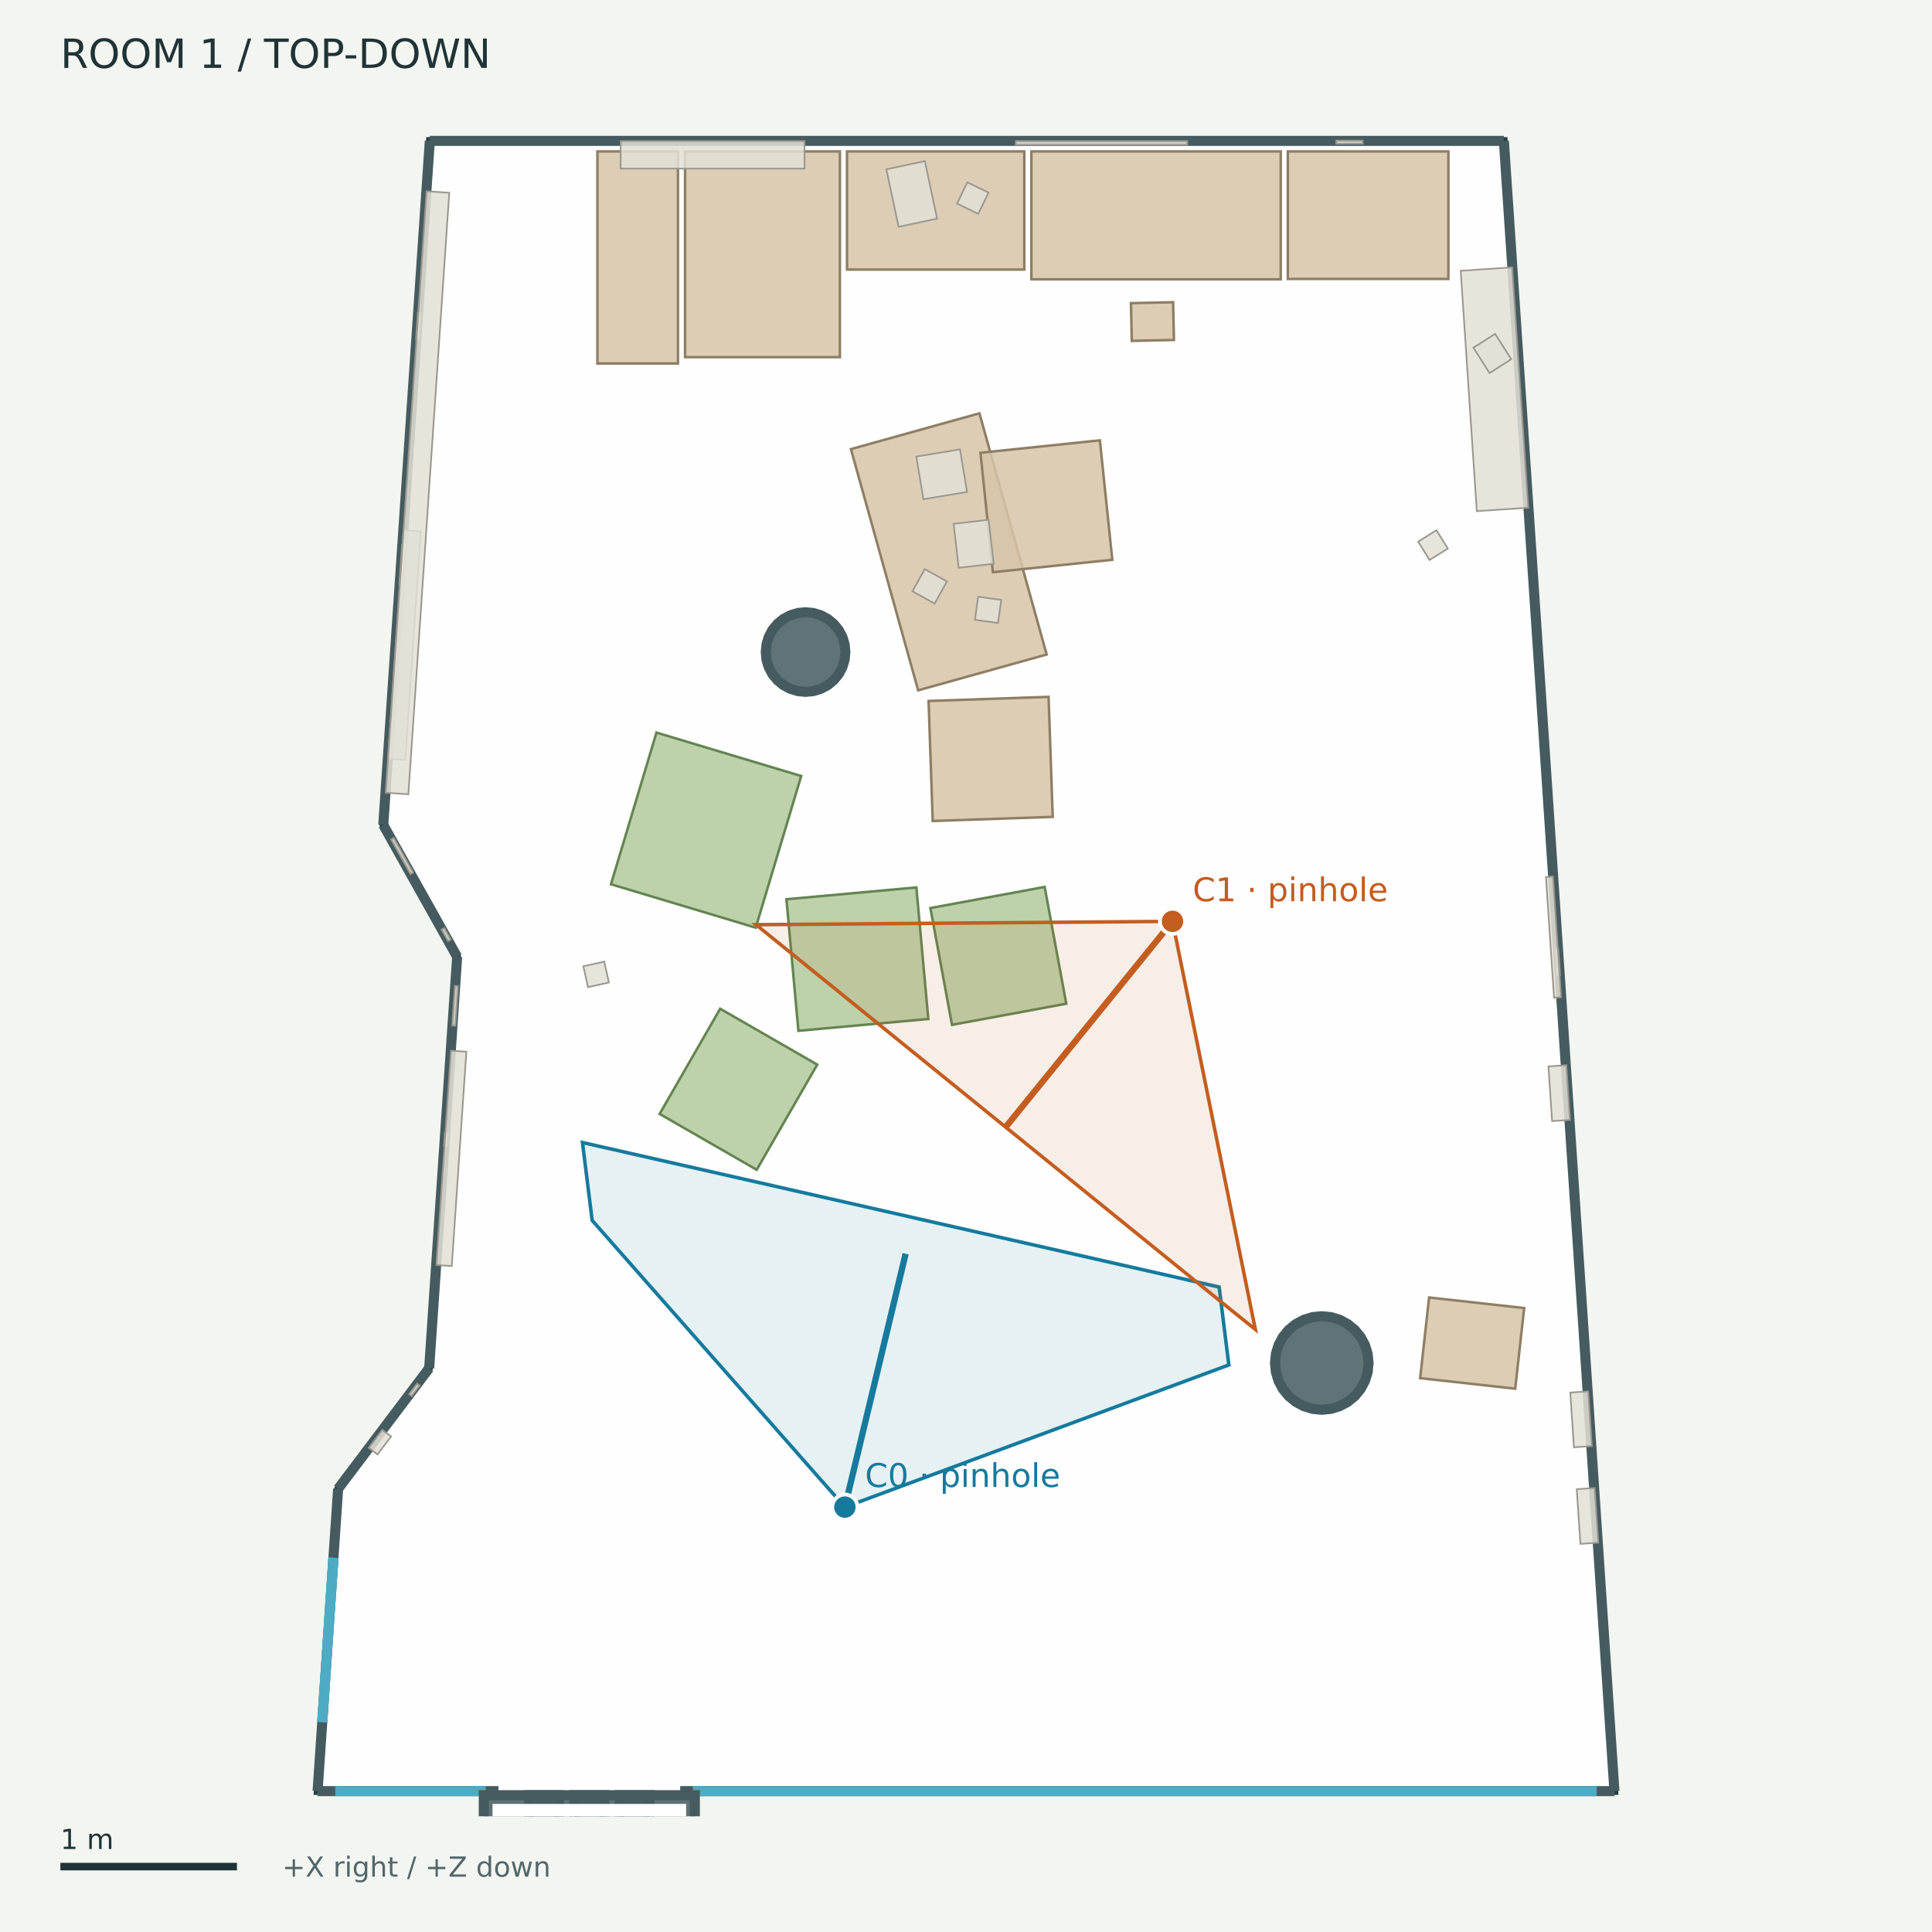
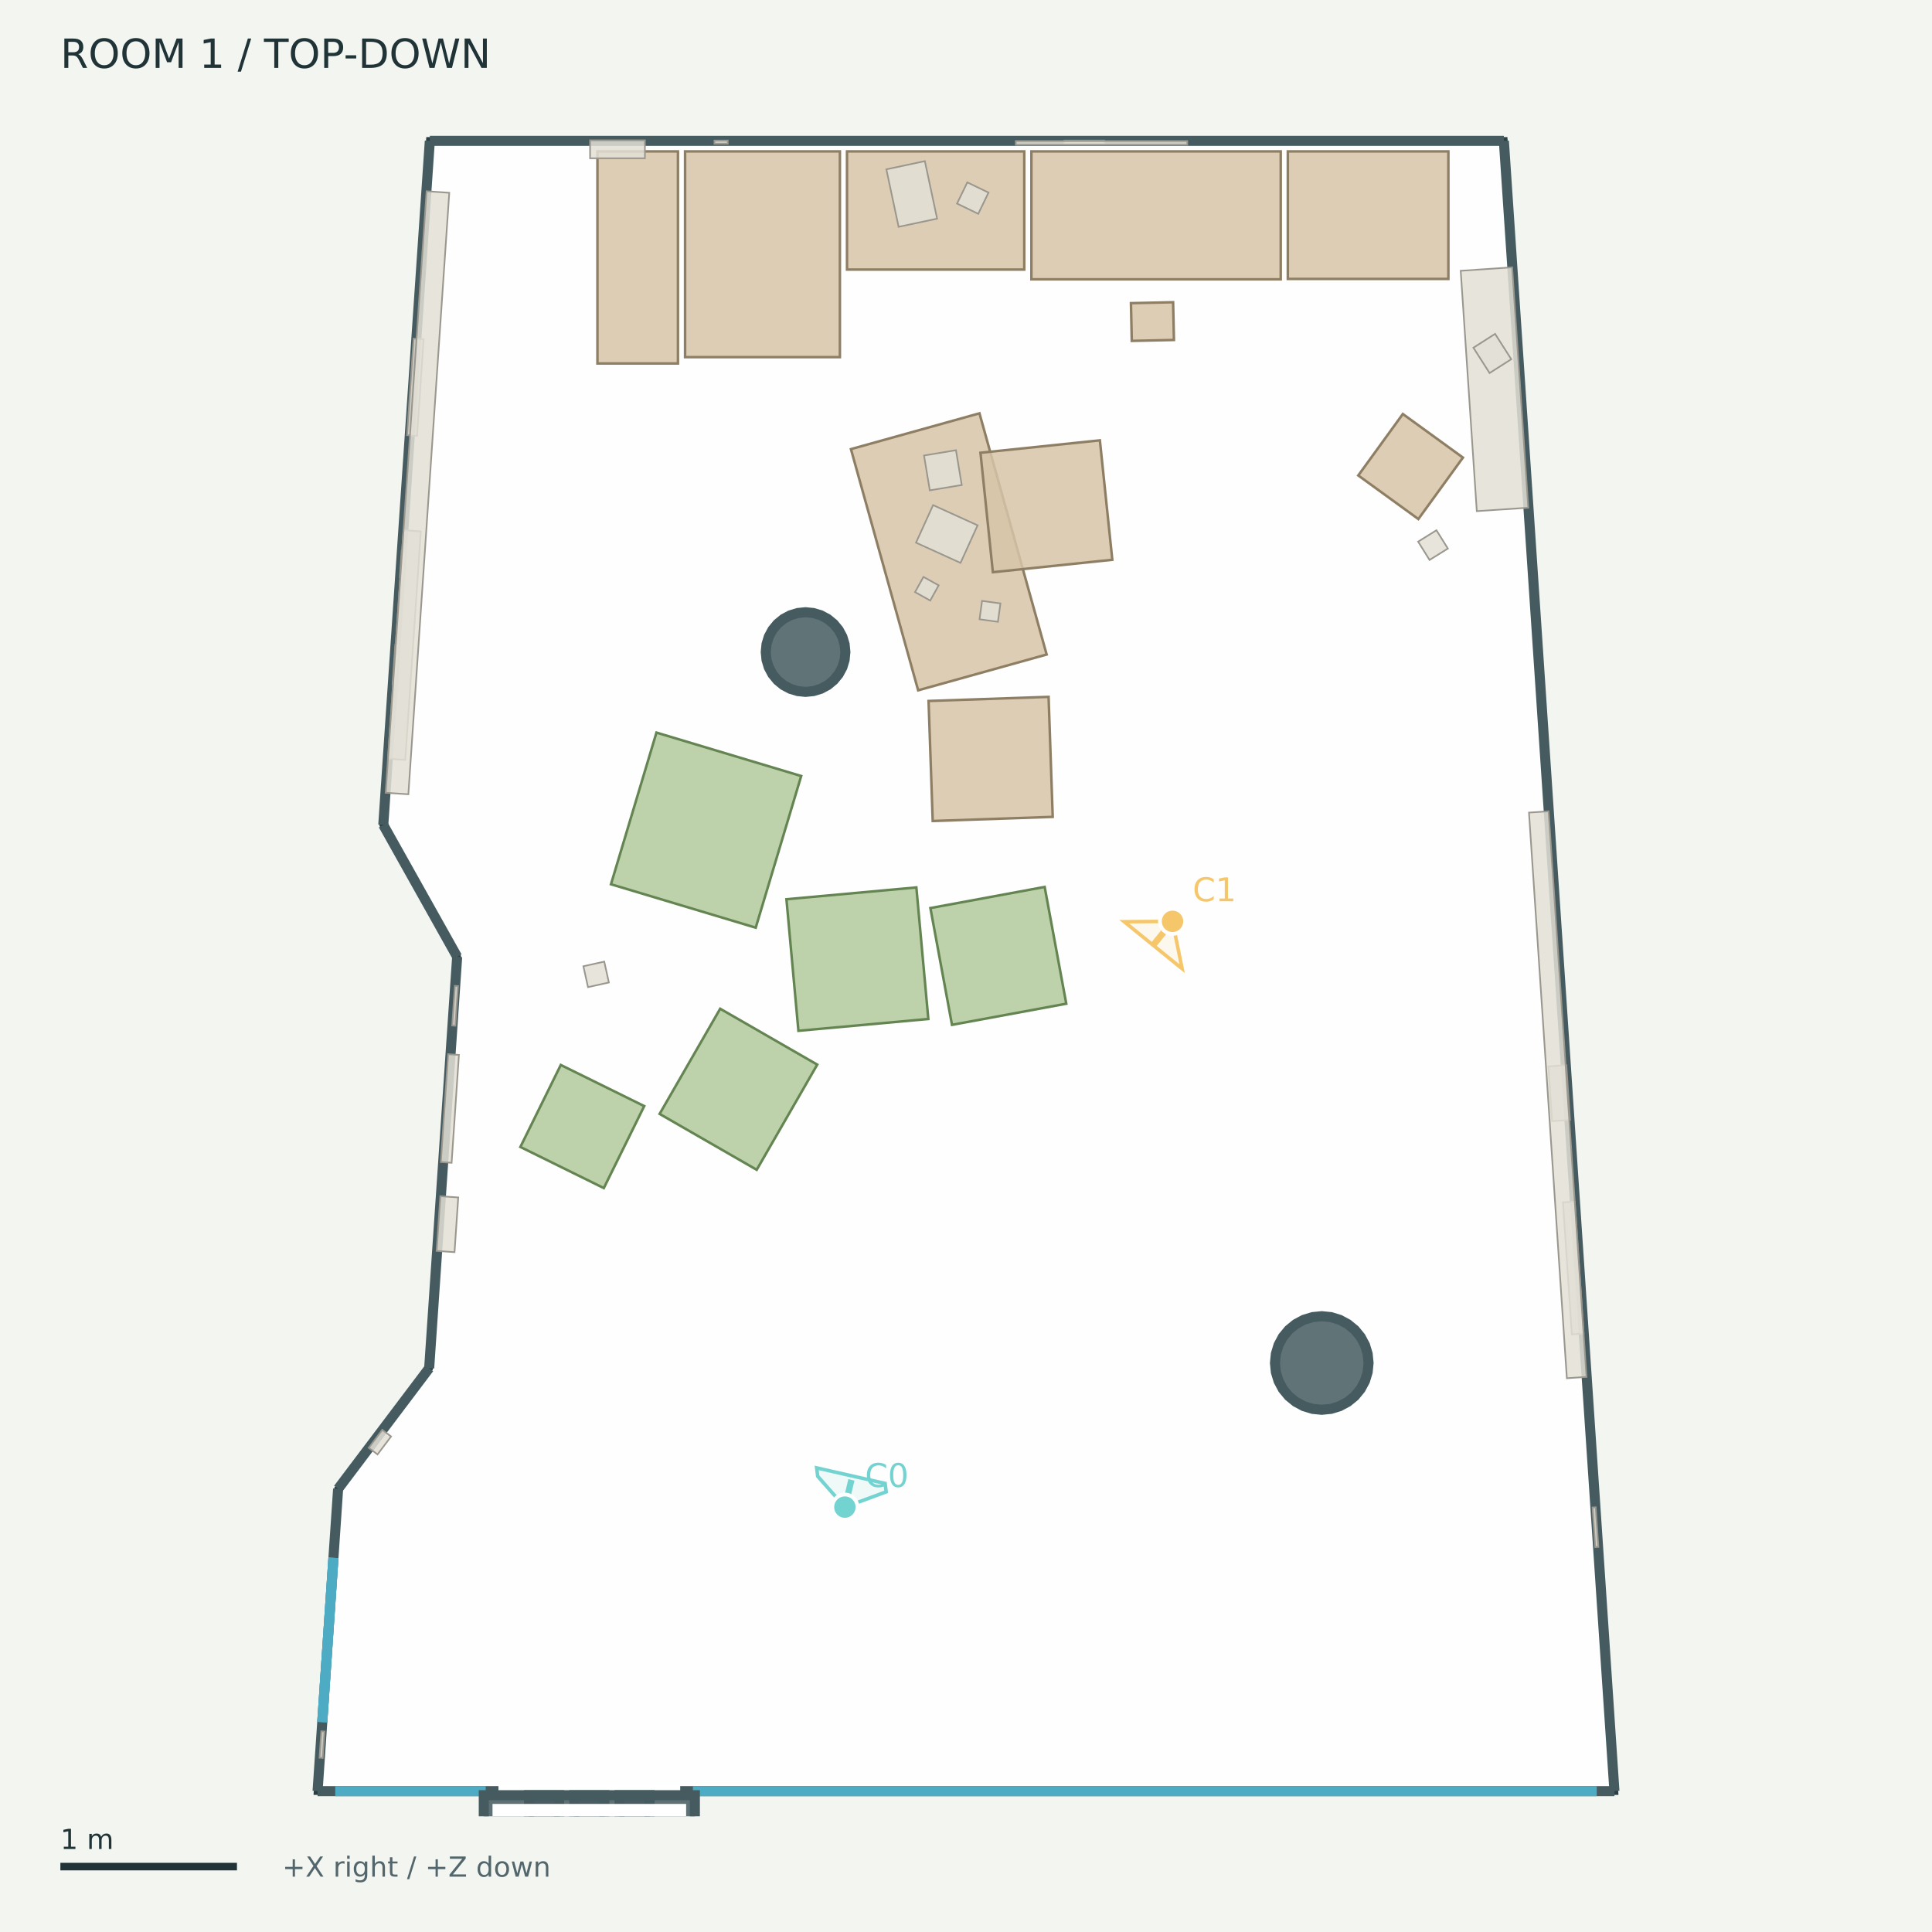
<svg xmlns="http://www.w3.org/2000/svg" width="768" height="768" viewBox="0 0 768 768">
  <rect width="100%" height="100%" fill="#f3f5f1" />
  <g font-family="DejaVu Sans">
    <defs>
      <clipPath id="map">
        <rect x="12" y="42" width="744" height="680" />
      </clipPath>
    </defs>
    <text x="24.00" y="27.00" font-size="16" fill="#203337">ROOM 1  /  TOP-DOWN</text>
    <g clip-path="url(#map)">
      <polygon points="170.86,56.00 597.81,56.00 641.76,712.00 126.24,712.00 134.41,591.82 170.60,543.86 181.73,380.35 152.36,327.94" fill="#ffffff" fill-opacity="0.85" stroke="#293f43" stroke-width="3" />
      <polygon points="336.05,259.20 335.75,262.29 334.85,265.26 333.38,267.99 331.41,270.39 329.02,272.36 326.28,273.82 323.31,274.72 320.22,275.03 317.14,274.72 314.17,273.82 311.43,272.36 309.03,270.39 307.06,267.99 305.60,265.26 304.70,262.29 304.40,259.20 304.70,256.11 305.60,253.14 307.06,250.41 309.03,248.01 311.43,246.04 314.17,244.58 317.14,243.68 320.22,243.37 323.31,243.68 326.28,244.58 329.02,246.04 331.41,248.01 333.38,250.41 334.85,253.14 335.75,256.11" fill="#455b60" fill-opacity="0.85" stroke="#455b60" stroke-width="4" />
      <polygon points="544.02,541.81 543.66,545.44 542.60,548.93 540.88,552.14 538.57,554.96 535.75,557.27 532.54,558.99 529.05,560.05 525.42,560.41 521.79,560.05 518.30,558.99 515.09,557.27 512.27,554.96 509.95,552.14 508.24,548.93 507.18,545.44 506.82,541.81 507.18,538.18 508.24,534.69 509.95,531.48 512.27,528.66 515.09,526.35 518.30,524.63 521.79,523.57 525.42,523.21 529.05,523.57 532.54,524.63 535.75,526.35 538.57,528.66 540.88,531.48 542.60,534.69 543.66,538.18" fill="#455b60" fill-opacity="0.85" stroke="#455b60" stroke-width="4" />
      <polyline points="170.86,56.00 597.81,56.00" fill="#455b60" fill-opacity="0.85" stroke="#455b60" stroke-width="4" />
      <polyline points="597.81,56.00 641.76,712.00" fill="#455b60" fill-opacity="0.85" stroke="#455b60" stroke-width="4" />
      <polyline points="641.76,712.00 126.24,712.00" fill="#455b60" fill-opacity="0.85" stroke="#455b60" stroke-width="4" />
      <polyline points="126.24,712.00 134.41,591.82" fill="#455b60" fill-opacity="0.85" stroke="#455b60" stroke-width="4" />
      <polyline points="134.41,591.82 170.60,543.86" fill="#455b60" fill-opacity="0.85" stroke="#455b60" stroke-width="4" />
      <polyline points="170.60,543.86 181.73,380.35" fill="#455b60" fill-opacity="0.85" stroke="#455b60" stroke-width="4" />
      <polyline points="181.73,380.35 152.36,327.94" fill="#455b60" fill-opacity="0.85" stroke="#455b60" stroke-width="4" />
      <polyline points="152.36,327.94 170.86,56.00" fill="#455b60" fill-opacity="0.85" stroke="#455b60" stroke-width="4" />
      <polyline points="128.10,684.58 132.55,619.24" fill="none" fill-opacity="0.85" stroke="#4eabc4" stroke-width="4" />
      <polyline points="128.10,684.58 132.55,619.24" fill="none" fill-opacity="0.85" stroke="#4eabc4" stroke-width="4" />
      <polyline points="133.26,712.00 193.08,712.00" fill="none" fill-opacity="0.85" stroke="#4eabc4" stroke-width="4" />
      <polyline points="275.45,712.00 634.74,712.00" fill="none" fill-opacity="0.85" stroke="#4eabc4" stroke-width="4" />
      <polyline points="198.14,712.00 270.39,712.00" fill="none" fill-opacity="0.85" stroke="#ffffff" stroke-width="5" />
      <polygon points="192.31,713.61 222.24,713.61 222.24,728.68 192.31,728.68" fill="#455b60" fill-opacity="0.85" stroke="#455b60" stroke-width="4" />
      <polygon points="210.30,713.61 240.23,713.61 240.23,728.68 210.30,728.68" fill="#455b60" fill-opacity="0.85" stroke="#455b60" stroke-width="4" />
      <polygon points="228.30,713.61 258.22,713.61 258.22,728.68 228.30,728.68" fill="#455b60" fill-opacity="0.85" stroke="#455b60" stroke-width="4" />
      <polygon points="246.29,713.61 276.22,713.61 276.22,728.68 246.29,728.68" fill="#455b60" fill-opacity="0.85" stroke="#455b60" stroke-width="4" />
      <polygon points="198.28,719.58 270.25,719.58 270.25,722.71 198.28,722.71" fill="none" fill-opacity="0.85" stroke="#ffffff" stroke-width="5" />
      <polygon points="336.70,60.19 407.17,60.19 407.17,107.16 336.70,107.16" fill="#d7c4a8" fill-opacity="0.85" stroke="#8e7e64" stroke-width="1" />
      <polygon points="410.00,60.19 509.11,60.19 509.11,111.03 410.00,111.03" fill="#d7c4a8" fill-opacity="0.85" stroke="#8e7e64" stroke-width="1" />
      <polygon points="511.93,60.19 575.75,60.19 575.75,110.88 511.93,110.88" fill="#d7c4a8" fill-opacity="0.85" stroke="#8e7e64" stroke-width="1" />
      <polygon points="272.33,60.19 333.87,60.19 333.87,141.97 272.33,141.97" fill="#d7c4a8" fill-opacity="0.85" stroke="#8e7e64" stroke-width="1" />
      <polygon points="237.49,60.19 269.50,60.19 269.50,144.49 237.49,144.49" fill="#d7c4a8" fill-opacity="0.85" stroke="#8e7e64" stroke-width="1" />
      <polygon points="364.98,274.41 338.26,178.53 389.35,164.30 416.06,260.18" fill="#d7c4a8" fill-opacity="0.85" stroke="#8e7e64" stroke-width="1" />
      <polygon points="394.68,227.46 389.75,179.98 437.22,175.04 442.16,222.52" fill="#d7c4a8" fill-opacity="0.85" stroke="#8e7e64" stroke-width="1" />
      <polygon points="369.12,278.65 416.83,277.01 418.47,324.72 370.77,326.36" fill="#d7c4a8" fill-opacity="0.85" stroke="#8e7e64" stroke-width="1" />
-       <polygon points="564.53,547.84 568.09,515.77 605.88,519.97 602.32,552.03" fill="#d7c4a8" fill-opacity="0.85" stroke="#8e7e64" stroke-width="1" />
+       <polygon points="539.93,189.00 557.65,164.57 581.54,181.90 563.82,206.33" fill="#d7c4a8" fill-opacity="0.85" stroke="#8e7e64" stroke-width="1" />
+       <polygon points="206.86,455.93 222.92,423.34 256.09,439.69 240.02,472.28" fill="#b1c99c" fill-opacity="0.85" stroke="#648451" stroke-width="1" />
      <polygon points="449.90,135.51 449.57,120.51 466.33,120.14 466.66,135.14" fill="#d7c4a8" fill-opacity="0.85" stroke="#8e7e64" stroke-width="1" />
      <polygon points="262.21,442.80 286.28,400.99 324.87,423.20 300.80,465.01" fill="#b1c99c" fill-opacity="0.85" stroke="#648451" stroke-width="1" />
      <polygon points="242.87,351.51 260.95,291.22 318.49,308.48 300.41,368.77" fill="#b1c99c" fill-opacity="0.85" stroke="#648451" stroke-width="1" />
      <polygon points="317.38,409.76 312.62,357.46 364.27,352.77 369.02,405.06" fill="#b1c99c" fill-opacity="0.85" stroke="#648451" stroke-width="1" />
      <polygon points="423.86,398.99 378.43,407.39 369.85,360.97 415.27,352.57" fill="#b1c99c" fill-opacity="0.85" stroke="#648451" stroke-width="1" />
-       <polygon points="531.16,55.88 541.69,55.88 541.69,57.14 531.16,57.14" fill="#e3dfd6" fill-opacity="0.85" stroke="#9a978e" stroke-width="0.65" />
-       <polygon points="162.65,554.20 165.82,549.99 166.83,550.76 163.66,554.96" fill="#e3dfd6" fill-opacity="0.85" stroke="#9a978e" stroke-width="0.65" />
-       <polygon points="176.49,455.59 176.84,450.34 178.10,450.42 177.75,455.67" fill="#e3dfd6" fill-opacity="0.85" stroke="#9a978e" stroke-width="0.65" />
-       <polygon points="619.44,377.13 620.15,387.64 618.89,387.72 618.18,377.22" fill="#e3dfd6" fill-opacity="0.85" stroke="#9a978e" stroke-width="0.65" />
-       <polygon points="158.76,232.20 159.83,216.44 161.09,216.53 160.02,232.29" fill="#e3dfd6" fill-opacity="0.85" stroke="#9a978e" stroke-width="0.65" />
-       <polygon points="163.17,347.47 155.45,333.69 156.55,333.07 164.27,346.85" fill="#e3dfd6" fill-opacity="0.85" stroke="#9a978e" stroke-width="0.65" />
-       <polygon points="178.10,374.12 175.53,369.53 176.63,368.91 179.20,373.51" fill="#e3dfd6" fill-opacity="0.85" stroke="#9a978e" stroke-width="0.65" />
-       <polygon points="367.60,226.24 376.42,231.12 371.53,239.94 362.72,235.06" fill="#e3dfd6" fill-opacity="0.85" stroke="#9a978e" stroke-width="0.65" />
-       <polygon points="396.74,247.65 387.56,246.39 388.82,237.21 398.01,238.47" fill="#e3dfd6" fill-opacity="0.85" stroke="#9a978e" stroke-width="0.65" />
-       <polygon points="364.24,181.50 381.60,178.62 384.42,195.56 367.07,198.45" fill="#e3dfd6" fill-opacity="0.85" stroke="#9a978e" stroke-width="0.65" />
-       <polygon points="395.01,224.10 381.09,225.71 379.07,208.23 392.99,206.62" fill="#e3dfd6" fill-opacity="0.85" stroke="#9a978e" stroke-width="0.65" />
+       <polygon points="634.32,599.16 635.38,614.92 634.12,615.00 633.06,599.24" fill="#e3dfd6" fill-opacity="0.85" stroke="#9a978e" stroke-width="0.65" />
+       <polygon points="127.02,698.72 127.74,688.21 129.00,688.30 128.28,698.80" fill="#e3dfd6" fill-opacity="0.85" stroke="#9a978e" stroke-width="0.65" />
+       <polygon points="179.75,407.66 180.82,391.91 182.08,391.99 181.01,407.75" fill="#e3dfd6" fill-opacity="0.85" stroke="#9a978e" stroke-width="0.65" />
+       <polygon points="284.01,55.88 289.28,55.88 289.28,57.14 284.01,57.14" fill="#e3dfd6" fill-opacity="0.85" stroke="#9a978e" stroke-width="0.65" />
+       <polygon points="423.13,55.88 438.92,55.88 438.92,57.14 423.13,57.14" fill="#e3dfd6" fill-opacity="0.85" stroke="#9a978e" stroke-width="0.65" />
+       <polygon points="158.95,229.41 159.66,218.91 160.92,219.00 160.21,229.50" fill="#e3dfd6" fill-opacity="0.85" stroke="#9a978e" stroke-width="0.65" />
+       <polygon points="156.05,272.00 157.12,256.24 158.38,256.33 157.31,272.08" fill="#e3dfd6" fill-opacity="0.85" stroke="#9a978e" stroke-width="0.65" />
+       <polygon points="367.09,229.33 373.13,232.68 369.78,238.73 363.74,235.38" fill="#e3dfd6" fill-opacity="0.85" stroke="#9a978e" stroke-width="0.65" />
+       <polygon points="396.69,247.18 389.38,246.17 390.38,238.86 397.69,239.87" fill="#e3dfd6" fill-opacity="0.85" stroke="#9a978e" stroke-width="0.65" />
+       <polygon points="370.92,200.79 388.61,208.83 381.82,223.76 364.13,215.72" fill="#e3dfd6" fill-opacity="0.85" stroke="#9a978e" stroke-width="0.65" />
+       <polygon points="367.31,181.07 380.01,178.96 382.31,192.80 369.61,194.92" fill="#e3dfd6" fill-opacity="0.85" stroke="#9a978e" stroke-width="0.65" />
      <polygon points="367.64,64.05 372.51,86.92 357.21,90.17 352.34,67.31" fill="#e3dfd6" fill-opacity="0.85" stroke="#9a978e" stroke-width="0.65" />
      <polygon points="384.52,72.49 392.95,76.56 388.87,85.00 380.44,80.92" fill="#e3dfd6" fill-opacity="0.85" stroke="#9a978e" stroke-width="0.65" />
-       <polygon points="617.33,348.42 620.55,396.42 617.75,396.60 614.54,348.61" fill="#e3dfd6" fill-opacity="0.85" stroke="#9a978e" stroke-width="0.65" />
-       <polygon points="179.75,407.66 180.82,391.91 182.08,391.99 181.01,407.75" fill="#e3dfd6" fill-opacity="0.85" stroke="#9a978e" stroke-width="0.65" />
-       <polygon points="165.38,134.80 166.10,124.29 167.36,124.38 166.64,134.88" fill="#e3dfd6" fill-opacity="0.85" stroke="#9a978e" stroke-width="0.65" />
+       <polygon points="175.24,461.94 178.15,419.06 182.43,419.35 179.52,462.23" fill="#e3dfd6" fill-opacity="0.85" stroke="#9a978e" stroke-width="0.65" />
+       <polygon points="625.99,477.65 629.51,530.14 624.83,530.45 621.31,477.96" fill="#e3dfd6" fill-opacity="0.85" stroke="#9a978e" stroke-width="0.65" />
      <polygon points="403.78,56.07 471.96,56.07 471.96,57.58 403.78,57.58" fill="#e3dfd6" fill-opacity="0.85" stroke="#9a978e" stroke-width="0.65" />
      <polygon points="601.10,106.27 607.51,201.82 587.05,203.19 580.65,107.64" fill="#e3dfd6" fill-opacity="0.85" stroke="#9a978e" stroke-width="0.65" />
      <polygon points="585.70,138.22 594.32,132.72 600.75,142.79 592.13,148.29" fill="#e3dfd6" fill-opacity="0.85" stroke="#9a978e" stroke-width="0.65" />
-       <polygon points="173.46,502.86 179.26,417.66 185.39,418.08 179.59,503.28" fill="#e3dfd6" fill-opacity="0.85" stroke="#9a978e" stroke-width="0.65" />
      <polygon points="154.23,301.61 160.41,210.78 167.28,211.24 161.10,302.08" fill="#e3dfd6" fill-opacity="0.85" stroke="#9a978e" stroke-width="0.65" />
-       <polygon points="631.33,553.09 632.79,574.84 625.66,575.32 624.21,553.56" fill="#e3dfd6" fill-opacity="0.85" stroke="#9a978e" stroke-width="0.65" />
-       <polygon points="633.90,591.49 635.36,613.24 628.24,613.72 626.78,591.97" fill="#e3dfd6" fill-opacity="0.85" stroke="#9a978e" stroke-width="0.65" />
+       <polygon points="161.81,172.99 164.42,134.60 168.40,134.87 165.79,173.26" fill="#e3dfd6" fill-opacity="0.85" stroke="#9a978e" stroke-width="0.65" />
      <polygon points="146.58,575.52 151.97,568.38 155.46,571.02 150.07,578.16" fill="#e3dfd6" fill-opacity="0.85" stroke="#9a978e" stroke-width="0.65" />
-       <polygon points="246.72,56.07 319.81,56.07 319.81,67.04 246.72,67.04" fill="#e3dfd6" fill-opacity="0.85" stroke="#9a978e" stroke-width="0.65" />
+       <polygon points="234.56,55.78 256.36,55.78 256.36,62.92 234.56,62.92" fill="#e3dfd6" fill-opacity="0.85" stroke="#9a978e" stroke-width="0.65" />
+       <polygon points="173.56,497.26 175.04,475.51 182.16,476.00 180.68,497.75" fill="#e3dfd6" fill-opacity="0.85" stroke="#9a978e" stroke-width="0.65" />
      <polygon points="622.64,423.43 624.10,445.19 616.98,445.66 615.52,423.91" fill="#e3dfd6" fill-opacity="0.85" stroke="#9a978e" stroke-width="0.65" />
+       <polygon points="615.59,322.50 630.66,547.34 622.85,547.87 607.79,323.02" fill="#e3dfd6" fill-opacity="0.85" stroke="#9a978e" stroke-width="0.65" />
      <polygon points="153.31,315.13 169.57,76.01 178.59,76.63 162.33,315.74" fill="#e3dfd6" fill-opacity="0.85" stroke="#9a978e" stroke-width="0.65" />
      <polygon points="563.73,215.31 571.01,210.78 575.55,218.06 568.27,222.59" fill="#e3dfd6" fill-opacity="0.85" stroke="#9a978e" stroke-width="0.65" />
      <polygon points="242.04,390.56 233.74,392.40 231.90,384.10 240.20,382.26" fill="#e3dfd6" fill-opacity="0.85" stroke="#9a978e" stroke-width="0.65" />
      <g data-lens="pinhole">
-         <polyline points="335.85,599.10 335.74,599.03 335.63,598.97 335.53,598.91 335.42,598.85 335.32,598.79 335.22,598.73 335.12,598.67 335.02,598.61 334.92,598.55 334.83,598.49 334.74,598.43 334.65,598.37 334.56,598.31 334.47,598.25 334.38,598.20 334.30,598.14 334.21,598.08 334.13,598.03 334.05,597.97 333.98,597.92 333.90,597.86 333.83,597.81 333.75,597.75 333.68,597.70 333.62,597.65 333.55,597.60 333.48,597.54 333.42,597.49 333.36,597.44 333.30,597.39 333.24,597.34 333.19,597.29" fill="none" stroke="#167a9d" opacity="0.65" stroke-width="1.5" />
-         <polygon points="231.54,454.17 484.63,511.63 488.48,542.59 335.85,599.10 235.39,485.13" fill="#167a9d" fill-opacity="0.10" stroke="#167a9d" stroke-width="1.4" />
-         <polyline points="335.85,599.10 360.01,498.38" fill="none" stroke="#167a9d" stroke-width="2.5" />
-         <circle cx="335.852" cy="599.095" r="5" fill="#167a9d" stroke="white" stroke-width="1.5" />
-         <text x="343.85" y="591.10" font-size="13" fill="#167a9d">C0 · pinhole</text>
+         <polyline points="335.85,599.10 335.74,599.03 335.63,598.97 335.53,598.91 335.42,598.85 335.32,598.79 335.22,598.73 335.12,598.67 335.02,598.61 334.92,598.55 334.83,598.49 334.74,598.43 334.65,598.37 334.56,598.31 334.47,598.25 334.38,598.20 334.30,598.14 334.21,598.08 334.13,598.03 334.05,597.97 333.98,597.92 333.90,597.86 333.83,597.81 333.75,597.75 333.68,597.70 333.62,597.65 333.55,597.60 333.48,597.54 333.42,597.49 333.36,597.44 333.30,597.39 333.24,597.34 333.19,597.29" fill="none" stroke="#72d3d0" opacity="0.65" stroke-width="1.5" />
+         <polygon points="324.64,583.51 351.85,589.69 352.26,593.02 335.85,599.10 325.05,586.84" fill="#72d3d0" fill-opacity="0.10" stroke="#72d3d0" stroke-width="1.4" />
+         <polyline points="335.85,599.10 338.45,588.27" fill="none" stroke="#72d3d0" stroke-width="2.5" />
+         <circle cx="335.852" cy="599.095" r="5" fill="#72d3d0" stroke="white" stroke-width="1.5" />
+         <text x="343.85" y="591.10" font-size="13" fill="#72d3d0">C0</text>
      </g>
      <g data-lens="pinhole">
-         <polyline points="466.09,366.25 465.94,366.18 465.79,366.12 465.65,366.07 465.51,366.01 465.37,365.96 465.24,365.92 465.11,365.87 464.98,365.83 464.86,365.80 464.74,365.77 464.63,365.74 464.52,365.71 464.42,365.69 464.32,365.67 464.22,365.66 464.13,365.65 464.04,365.64 463.95,365.64 463.87,365.64 463.79,365.64 463.72,365.65 463.65,365.66 463.59,365.67 463.53,365.69 463.47,365.71 463.42,365.74 463.37,365.76 463.32,365.80 463.28,365.83 463.25,365.87 463.22,365.92 463.19,365.96" fill="none" stroke="#c45d20" opacity="0.65" stroke-width="1.5" />
-         <polygon points="300.53,367.58 466.09,366.25 499.02,528.48 490.35,521.52" fill="#c45d20" fill-opacity="0.10" stroke="#c45d20" stroke-width="1.4" />
-         <polyline points="466.09,366.25 399.77,448.03" fill="none" stroke="#c45d20" stroke-width="2.5" />
-         <circle cx="466.092" cy="366.249" r="5" fill="#c45d20" stroke="white" stroke-width="1.5" />
-         <text x="474.09" y="358.25" font-size="13" fill="#c45d20">C1 · pinhole</text>
+         <polyline points="466.09,366.25 465.94,366.18 465.79,366.12 465.65,366.07 465.51,366.01 465.37,365.96 465.24,365.92 465.11,365.87 464.98,365.83 464.86,365.80 464.74,365.77 464.63,365.74 464.52,365.71 464.42,365.69 464.32,365.67 464.22,365.66 464.13,365.65 464.04,365.64 463.95,365.64 463.87,365.64 463.79,365.64 463.72,365.65 463.65,365.66 463.59,365.67 463.53,365.69 463.47,365.71 463.42,365.74 463.37,365.76 463.32,365.80 463.28,365.83 463.25,365.87 463.22,365.92 463.19,365.96" fill="none" stroke="#f6c66a" opacity="0.65" stroke-width="1.5" />
+         <polygon points="446.89,366.40 466.09,366.25 469.91,385.06 468.90,384.26" fill="#f6c66a" fill-opacity="0.10" stroke="#f6c66a" stroke-width="1.4" />
+         <polyline points="466.09,366.25 458.40,375.73" fill="none" stroke="#f6c66a" stroke-width="2.5" />
+         <circle cx="466.092" cy="366.249" r="5" fill="#f6c66a" stroke="white" stroke-width="1.5" />
+         <text x="474.09" y="358.25" font-size="13" fill="#f6c66a">C1</text>
      </g>
    </g>
    <path d="M24 742 h70.195" stroke="#203337" stroke-width="3" />
    <text x="24.00" y="735.00" font-size="11" fill="#203337">1 m</text>
    <text x="112.19" y="746.00" font-size="11" fill="#52666b">+X right / +Z down</text>
  </g>
</svg>
